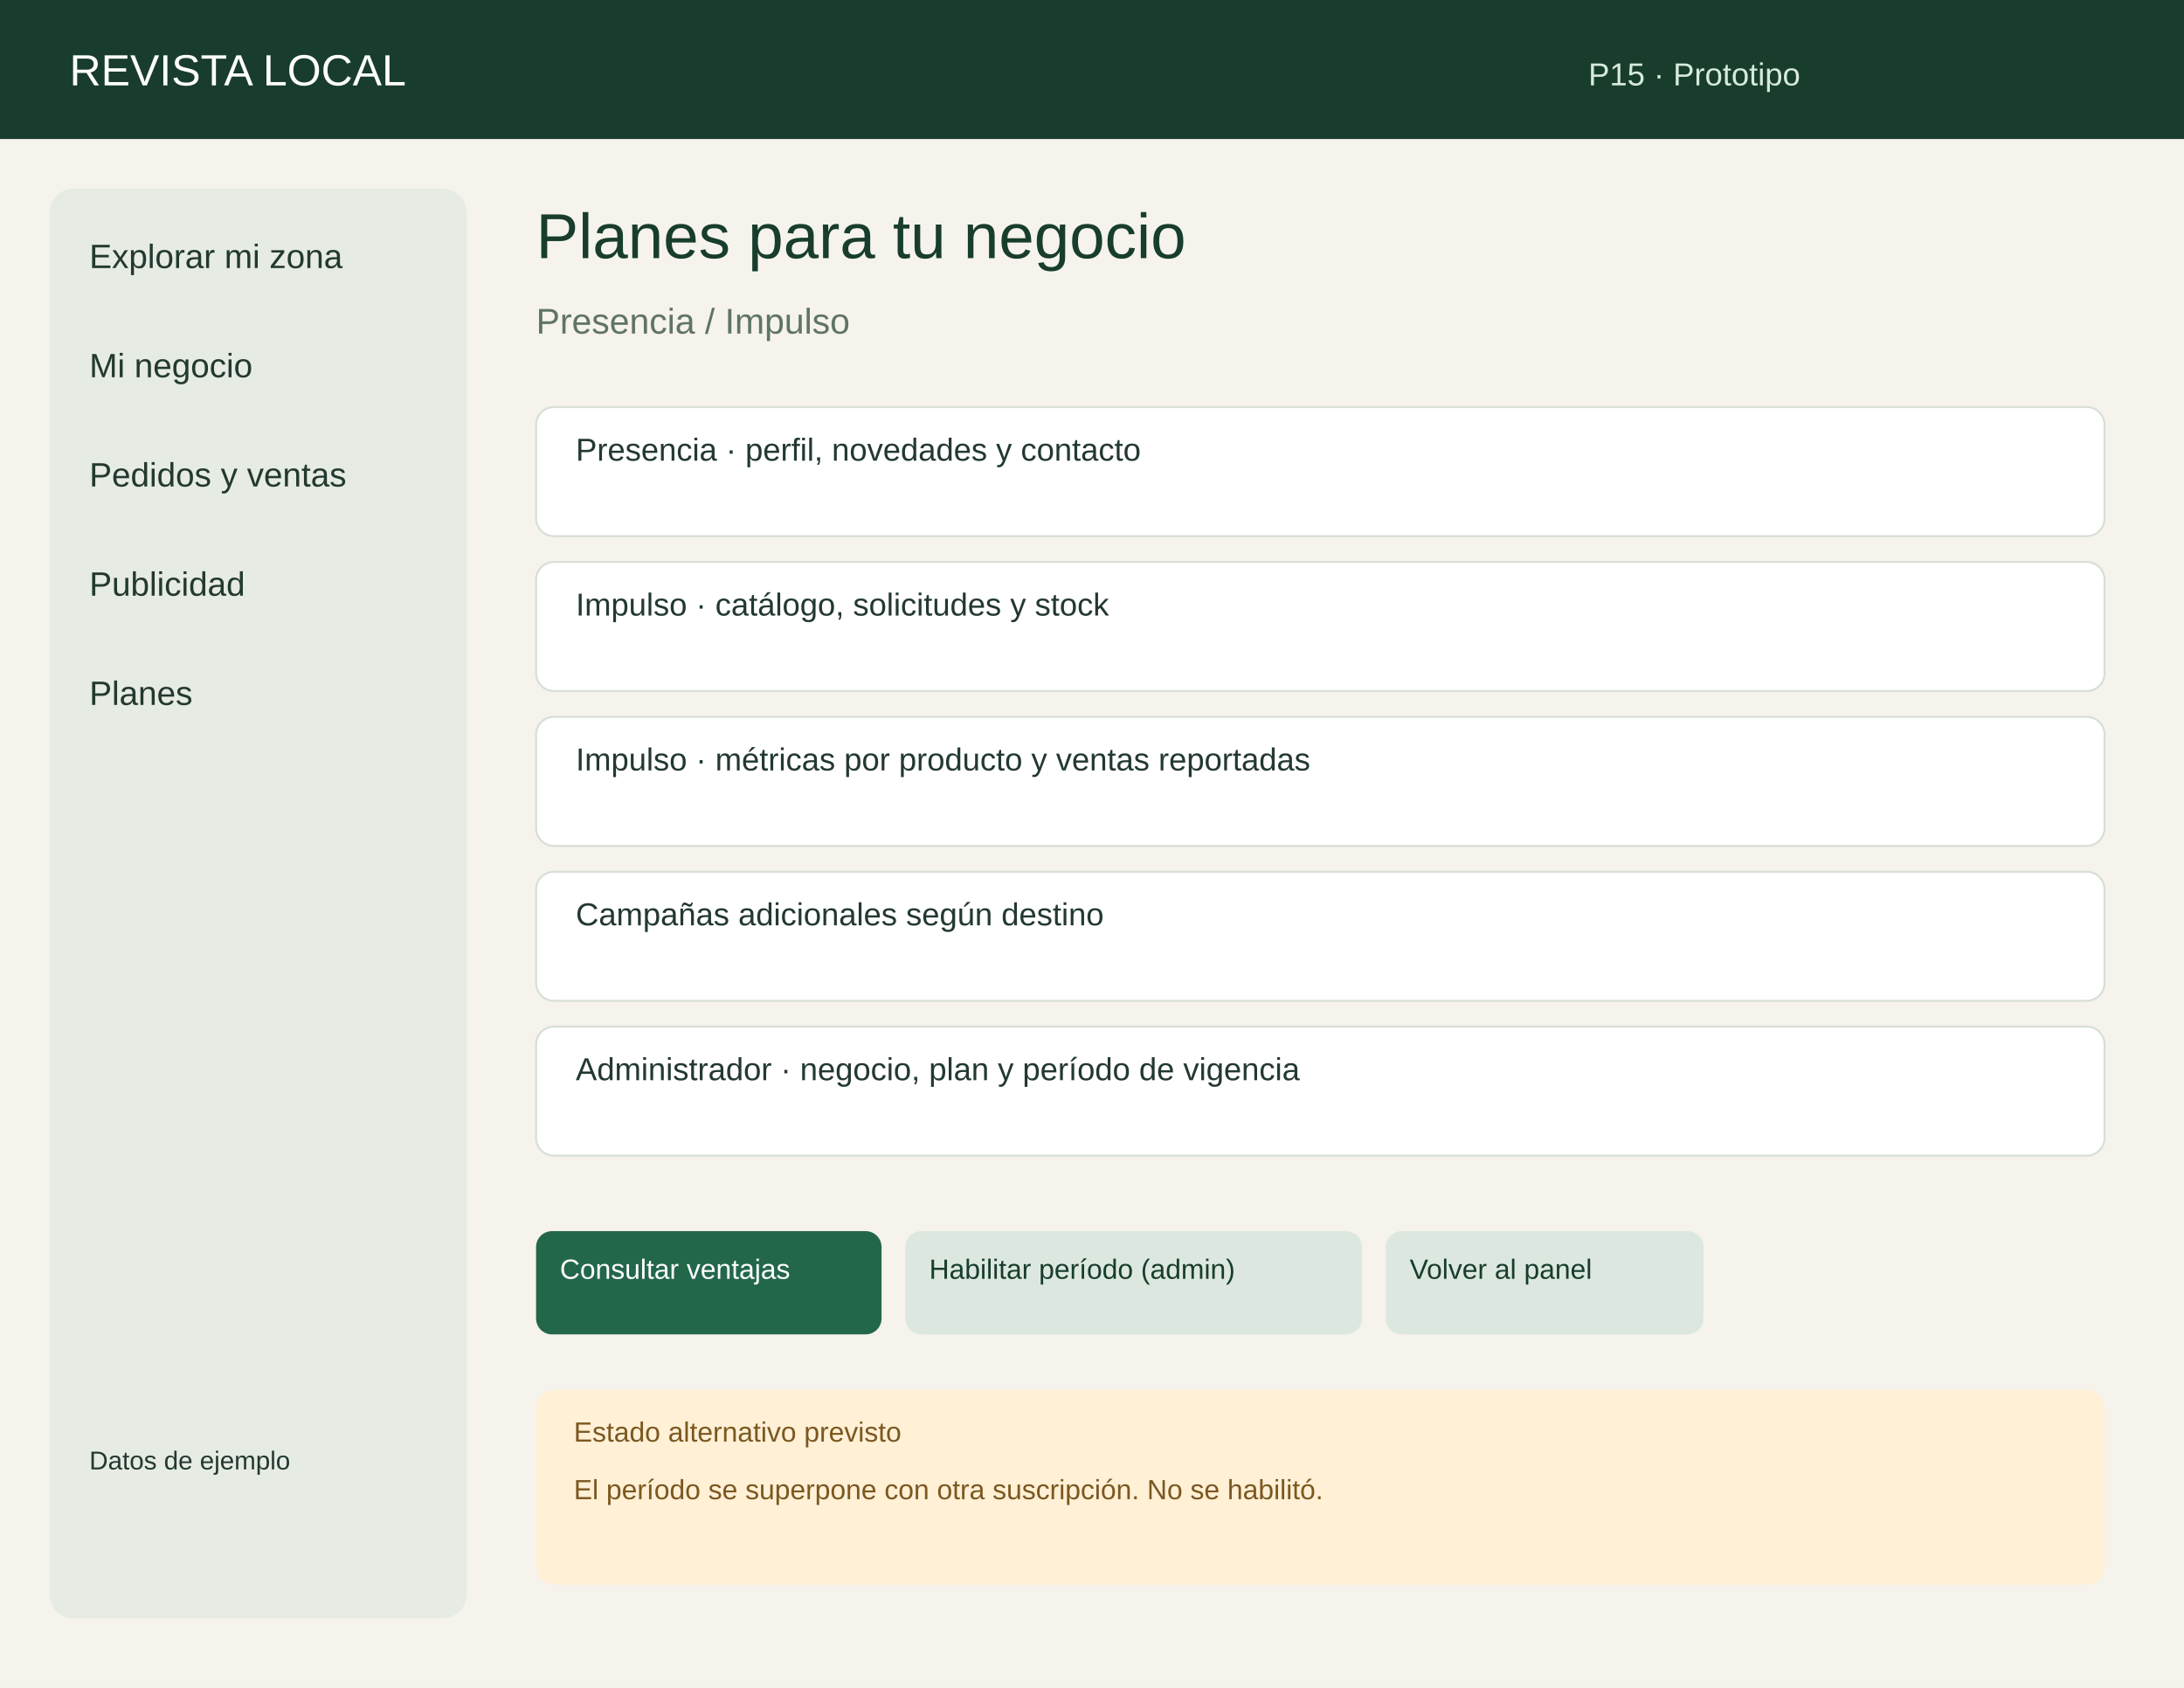
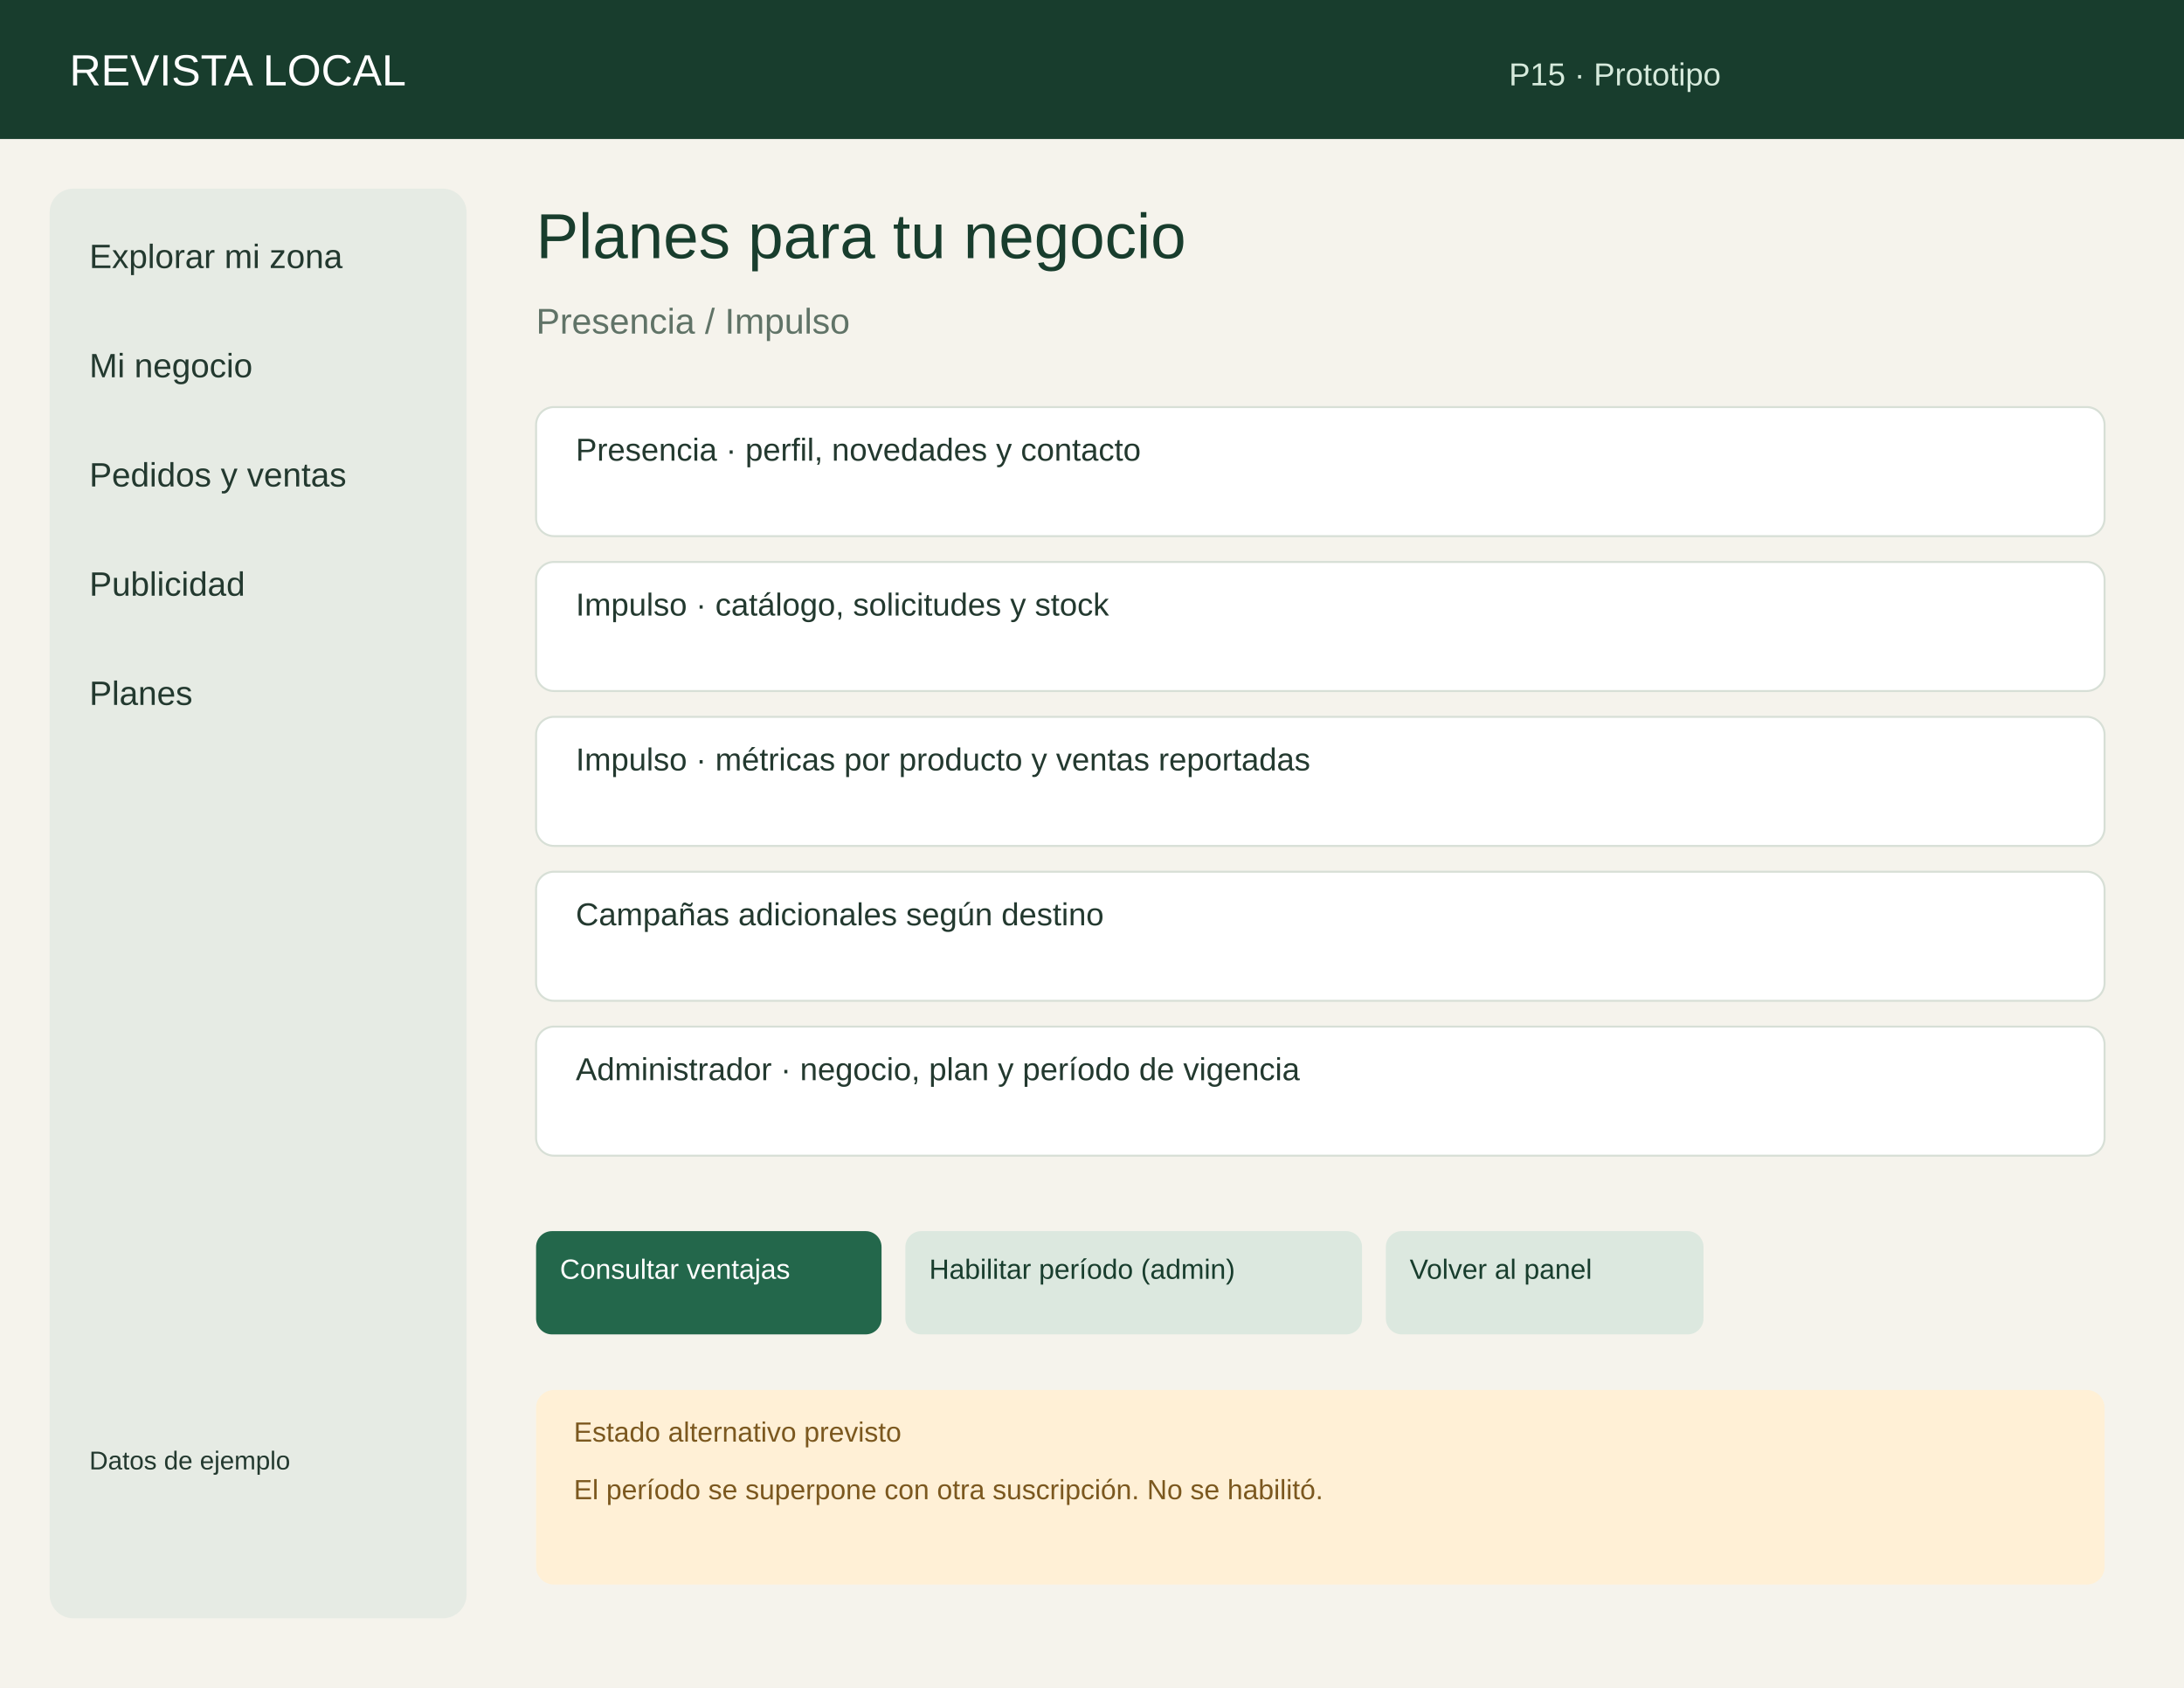
<svg xmlns="http://www.w3.org/2000/svg" width="1100" height="850" viewBox="0 0 1100 850">
  <rect width="1100" height="850" fill="#f5f3ec" />
  <rect x="0" y="0" width="1100" height="70" fill="#183d2d" />
  <text x="35" y="43" font-family="Arial" font-size="22" fill="#ffffff">
    <tspan x="35" dy="0">REVISTA LOCAL</tspan>
  </text>
-   <text x="800" y="43" font-family="Arial" font-size="16" fill="#d6eadc">
-     <tspan x="800" dy="0">P15 · Prototipo</tspan>
+   <text x="760" y="43" font-family="Arial" font-size="16" fill="#d6eadc">
+     <tspan x="760" dy="0">P15 · Prototipo</tspan>
  </text>
  <rect x="25" y="95" width="210" height="720" rx="12" fill="#e6ebe4" />
  <text x="45" y="135" font-family="Arial" font-size="17" fill="#23392f">
    <tspan x="45" dy="0">Explorar mi zona</tspan>
  </text>
  <text x="45" y="190" font-family="Arial" font-size="17" fill="#23392f">
    <tspan x="45" dy="0">Mi negocio</tspan>
  </text>
  <text x="45" y="245" font-family="Arial" font-size="17" fill="#23392f">
    <tspan x="45" dy="0">Pedidos y ventas</tspan>
  </text>
  <text x="45" y="300" font-family="Arial" font-size="17" fill="#23392f">
    <tspan x="45" dy="0">Publicidad</tspan>
  </text>
  <text x="45" y="355" font-family="Arial" font-size="17" fill="#23392f">
    <tspan x="45" dy="0">Planes</tspan>
  </text>
  <text x="45" y="740" font-family="Arial" font-size="13" fill="#23392f">
    <tspan x="45" dy="0">Datos de ejemplo</tspan>
  </text>
  <text x="270" y="130" font-family="Arial" font-size="32" fill="#183d2d">
    <tspan x="270" dy="0">Planes para tu negocio</tspan>
  </text>
  <text x="270" y="168" font-family="Arial" font-size="18" fill="#607367">
    <tspan x="270" dy="0">Presencia / Impulso</tspan>
  </text>
  <rect x="270" y="205" width="790" height="65" rx="9" fill="white" stroke="#d7dfd6" />
  <text x="290" y="232" font-family="Arial" font-size="16" fill="#23392f">
    <tspan x="290" dy="0">Presencia · perfil, novedades y contacto</tspan>
  </text>
  <rect x="270" y="283" width="790" height="65" rx="9" fill="white" stroke="#d7dfd6" />
  <text x="290" y="310" font-family="Arial" font-size="16" fill="#23392f">
    <tspan x="290" dy="0">Impulso · catálogo, solicitudes y stock</tspan>
  </text>
  <rect x="270" y="361" width="790" height="65" rx="9" fill="white" stroke="#d7dfd6" />
  <text x="290" y="388" font-family="Arial" font-size="16" fill="#23392f">
    <tspan x="290" dy="0">Impulso · métricas por producto y ventas reportadas</tspan>
  </text>
  <rect x="270" y="439" width="790" height="65" rx="9" fill="white" stroke="#d7dfd6" />
  <text x="290" y="466" font-family="Arial" font-size="16" fill="#23392f">
    <tspan x="290" dy="0">Campañas adicionales según destino</tspan>
  </text>
  <rect x="270" y="517" width="790" height="65" rx="9" fill="white" stroke="#d7dfd6" />
  <text x="290" y="544" font-family="Arial" font-size="16" fill="#23392f">
    <tspan x="290" dy="0">Administrador · negocio, plan y período de vigencia</tspan>
  </text>
  <a href="index.html#P15">
    <rect x="270" y="620" width="174" height="52" rx="8" fill="#23674b" />
    <text x="282" y="644" font-family="Arial" font-size="14" fill="white">
      <tspan x="282" dy="0">Consultar ventajas</tspan>
    </text>
  </a>
  <a href="index.html#P15">
    <rect x="456" y="620" width="230" height="52" rx="8" fill="#dce8df" />
    <text x="468" y="644" font-family="Arial" font-size="14" fill="#183d2d">
      <tspan x="468" dy="0">Habilitar período (admin)</tspan>
    </text>
  </a>
  <a href="index.html#P02">
    <rect x="698" y="620" width="160" height="52" rx="8" fill="#dce8df" />
    <text x="710" y="644" font-family="Arial" font-size="14" fill="#183d2d">
      <tspan x="710" dy="0">Volver al panel</tspan>
    </text>
  </a>
  <rect x="270" y="700" width="790" height="98" rx="9" fill="#fff0d6" />
  <text x="289" y="726" font-family="Arial" font-size="14" fill="#7b581f">
    <tspan x="289" dy="0">Estado alternativo previsto</tspan>
  </text>
  <text x="289" y="755" font-family="Arial" font-size="14" fill="#7b581f">
    <tspan x="289" dy="0">El período se superpone con otra suscripción. No se habilitó.</tspan>
  </text>
</svg>
